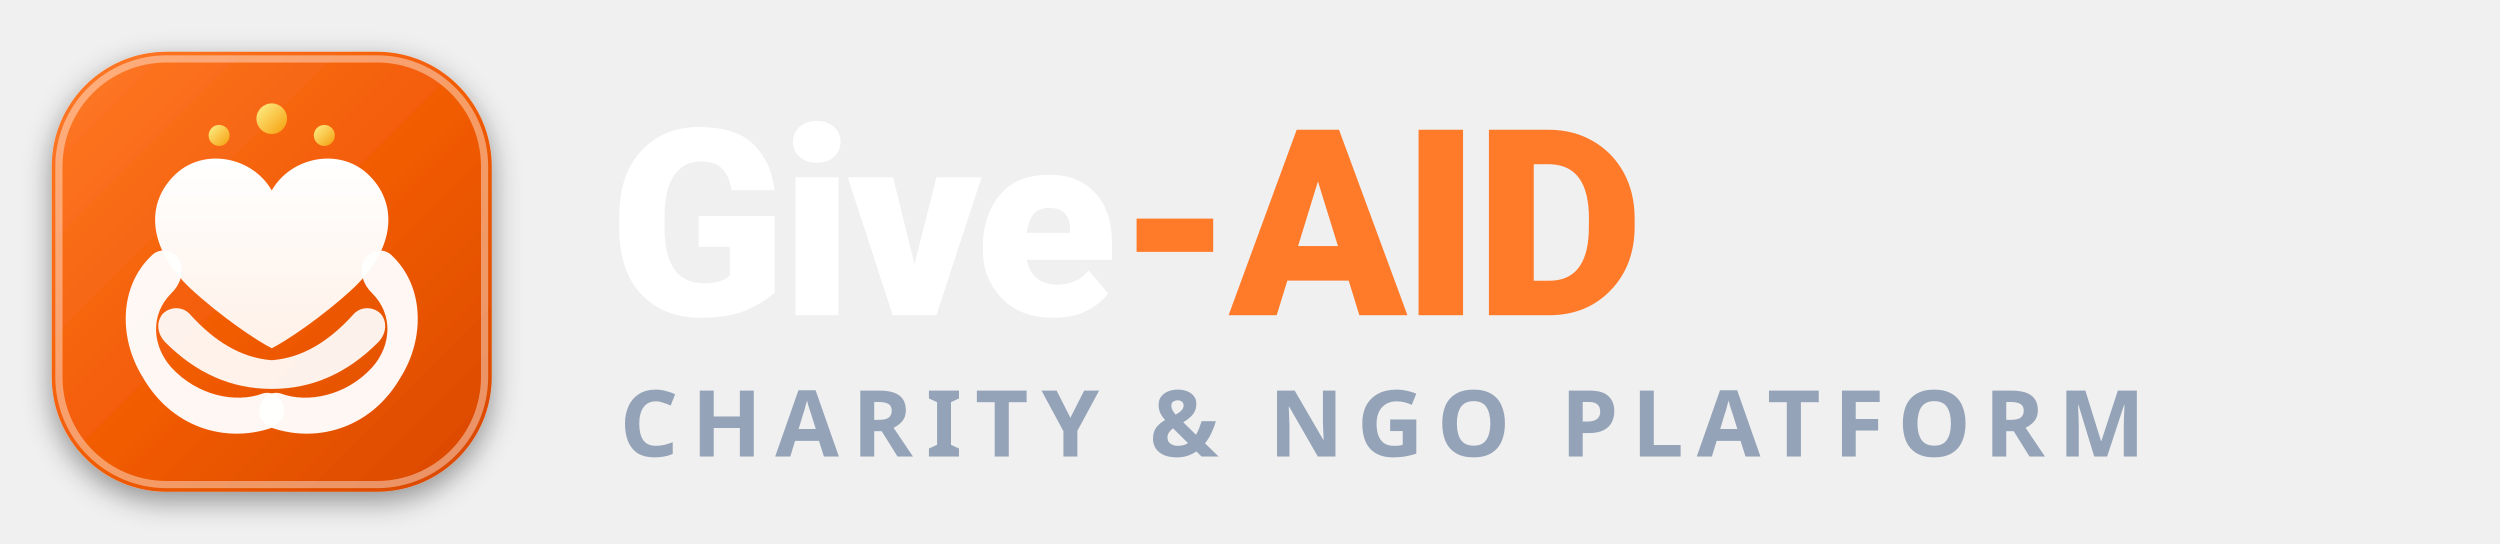
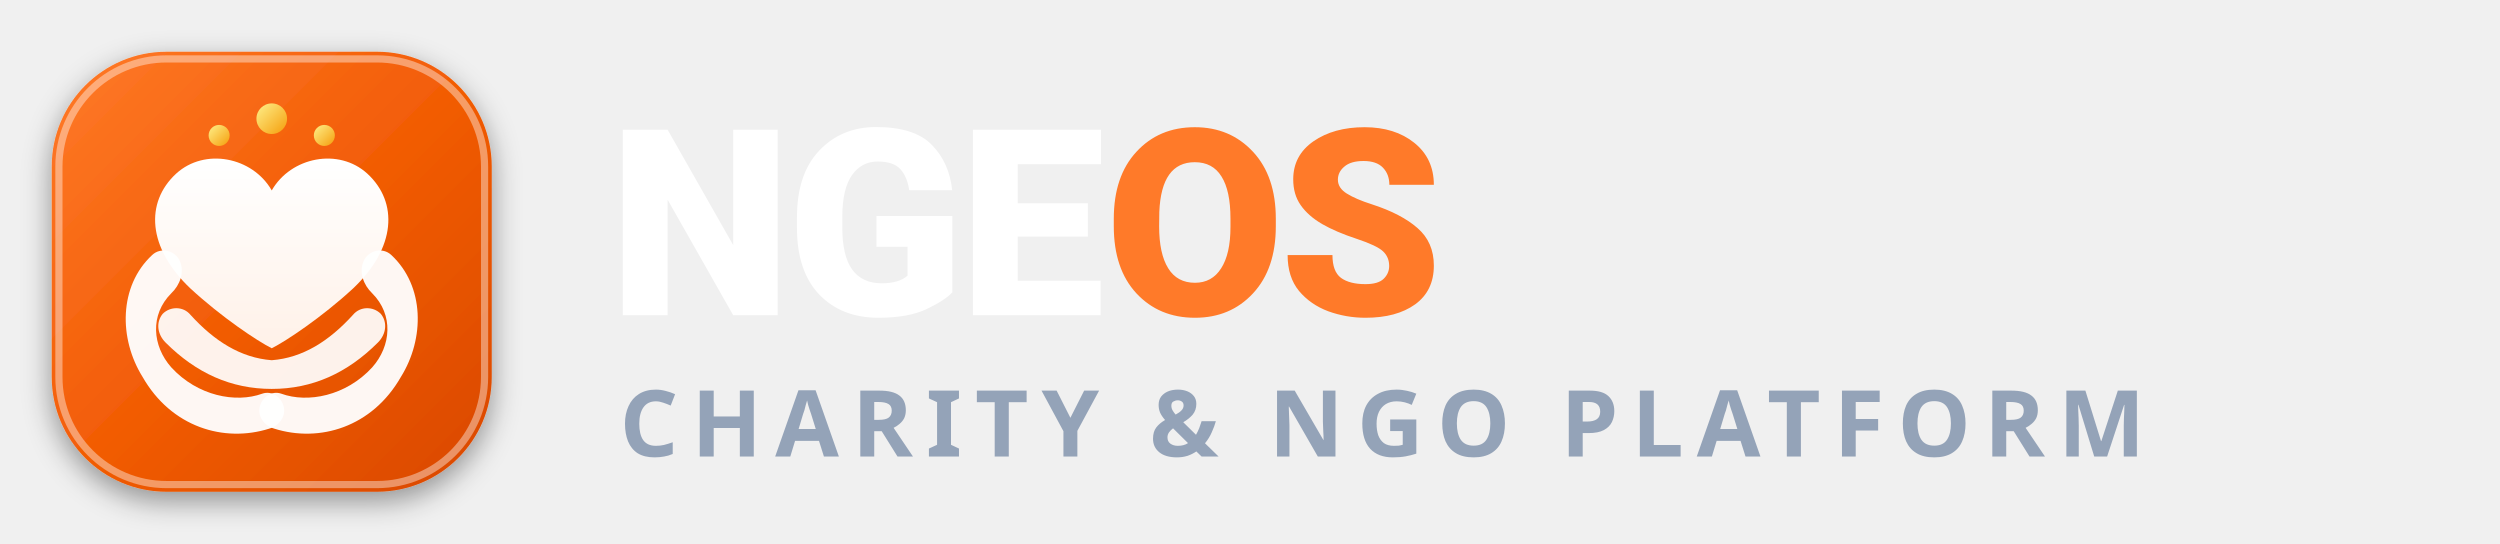
<svg xmlns="http://www.w3.org/2000/svg" viewBox="0 0 230 50" width="100%" height="100%">
  <defs>
    <linearGradient id="ftNGEOSGrad" x1="0%" y1="0%" x2="100%" y2="100%">
      <stop offset="0%" stop-color="#ff7a29" />
      <stop offset="50%" stop-color="#f25c05" />
      <stop offset="100%" stop-color="#d94800" />
    </linearGradient>
    <linearGradient id="ftHeartGrad" x1="0%" y1="0%" x2="0%" y2="100%">
      <stop offset="0%" stop-color="#ffffff" />
      <stop offset="100%" stop-color="#fff1e8" />
    </linearGradient>
    <linearGradient id="ftGoldSpark" x1="0%" y1="0%" x2="100%" y2="100%">
      <stop offset="0%" stop-color="#fef08a" />
      <stop offset="100%" stop-color="#f59e0b" />
    </linearGradient>
    <filter id="ftShadow" x="-10%" y="-10%" width="130%" height="130%">
      <feDropShadow dx="0" dy="2" stdDeviation="3" flood-color="#000000" flood-opacity="0.4" />
    </filter>
  </defs>
  <g transform="translate(3, 3) scale(0.44)">
    <rect x="4" y="4" width="92" height="92" rx="24" fill="url(#ftNGEOSGrad)" filter="url(#ftShadow)" />
    <rect x="5.5" y="5.5" width="89" height="89" rx="22.5" fill="none" stroke="#ffffff" stroke-width="1.5" stroke-opacity="0.4" />
    <g fill="url(#ftGoldSpark)">
      <circle cx="50" cy="18" r="3.2" />
      <circle cx="39" cy="21.5" r="2.2" />
      <circle cx="61" cy="21.5" r="2.2" />
    </g>
    <path d="M 50 33 C 46 26, 36 24, 30 29.5 C 23.5 35.5, 24 45, 33 53.5 C 39.5 59.5, 47 64.5, 50 66 C 53 64.5, 60.5 59.5, 67 53.5 C 76 45, 76.5 35.5, 70 29.5 C 64 24, 54 26, 50 33 Z" fill="url(#ftHeartGrad)" />
    <path d="M 23 72 C 18 64, 18 53, 25 46.5 C 26.8 44.8, 29.8 45.5, 30.8 47.8 C 31.8 50.1, 30.8 52.8, 29 54.5 C 24.5 59, 25 65.5, 29 70 C 34.5 76, 42.5 77.5, 48 75.5 C 50 74.8, 52 76.2, 52.5 78.2 C 53 80.2, 51.6 82.2, 49.5 82.8 C 40 85.8, 29 82.5, 23 72 Z" fill="#ffffff" fill-opacity="0.95" />
    <path d="M 77 72 C 82 64, 82 53, 75 46.5 C 73.2 44.8, 70.2 45.5, 69.2 47.8 C 68.2 50.1, 69.2 52.8, 71 54.5 C 75.5 59, 75 65.5, 71 70 C 65.5 76, 57.5 77.5, 52 75.5 C 50 74.8, 48 76.2, 47.5 78.2 C 47 80.2, 48.4 82.2, 50.5 82.8 C 60 85.8, 71 82.5, 77 72 Z" fill="#ffffff" fill-opacity="0.95" />
    <path d="M 33 59 C 38 64.5, 43.5 68, 50 68.5 C 56.5 68, 62 64.5, 67 59 C 68.5 57.2, 71.2 57.2, 72.8 58.8 C 74.2 60.5, 74 63, 72.2 64.8 C 65.8 71.2, 58.5 74.5, 50 74.5 C 41.5 74.5, 34.2 71.2, 27.8 64.8 C 26 63, 25.8 60.5, 27.2 58.8 C 28.8 57.2, 31.5 57.2, 33 59 Z" fill="#ffffff" fill-opacity="0.92" />
  </g>
  <g font-family="'Outfit', -apple-system, BlinkMacSystemFont, 'Segoe UI', Roboto, sans-serif">
-     <text x="56" y="29" font-size="24" font-weight="800" fill="#ffffff" letter-spacing="-0.5px">Give<tspan fill="#ff7a29">-AID</tspan>
+     <text x="56" y="29" font-size="24" font-weight="800" fill="#ffffff" letter-spacing="-0.5px">NGE<tspan fill="#ff7a29">OS</tspan>
    </text>
    <text x="57" y="42" font-family="'Plus Jakarta Sans', sans-serif" font-size="8.5" font-weight="700" fill="#94a3b8" letter-spacing="1.2px">CHARITY &amp; NGO PLATFORM</text>
  </g>
</svg>
